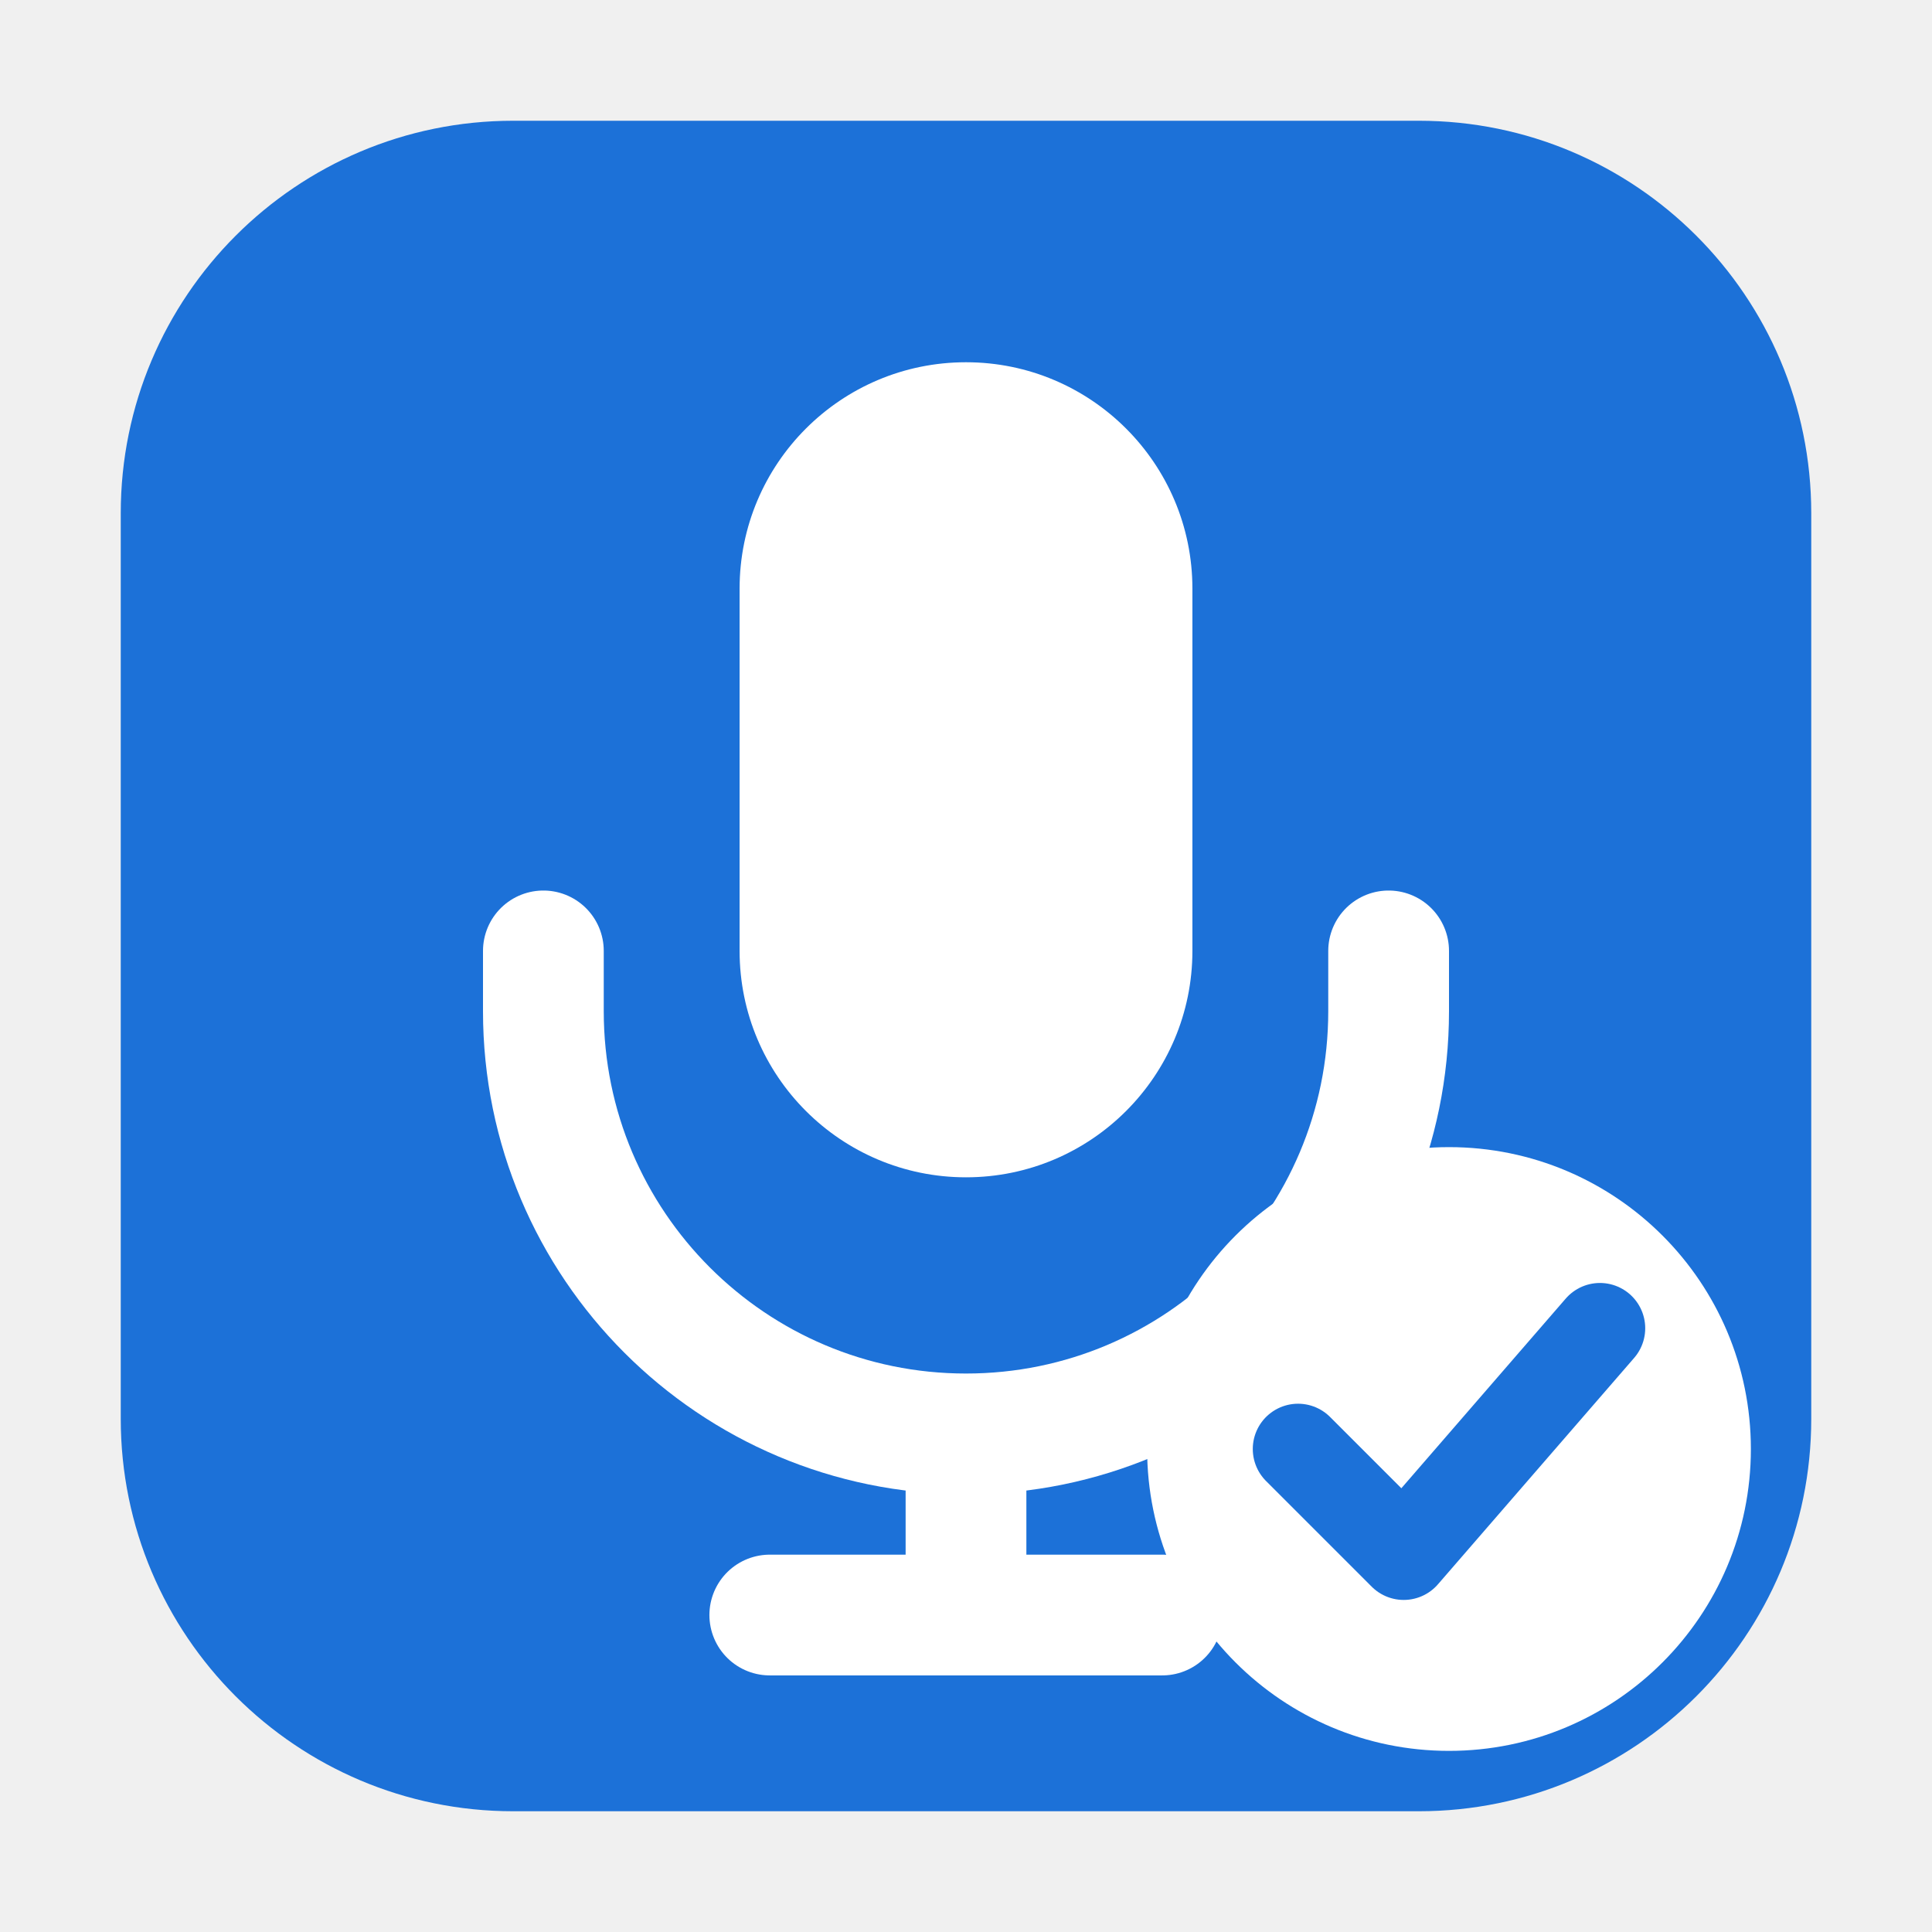
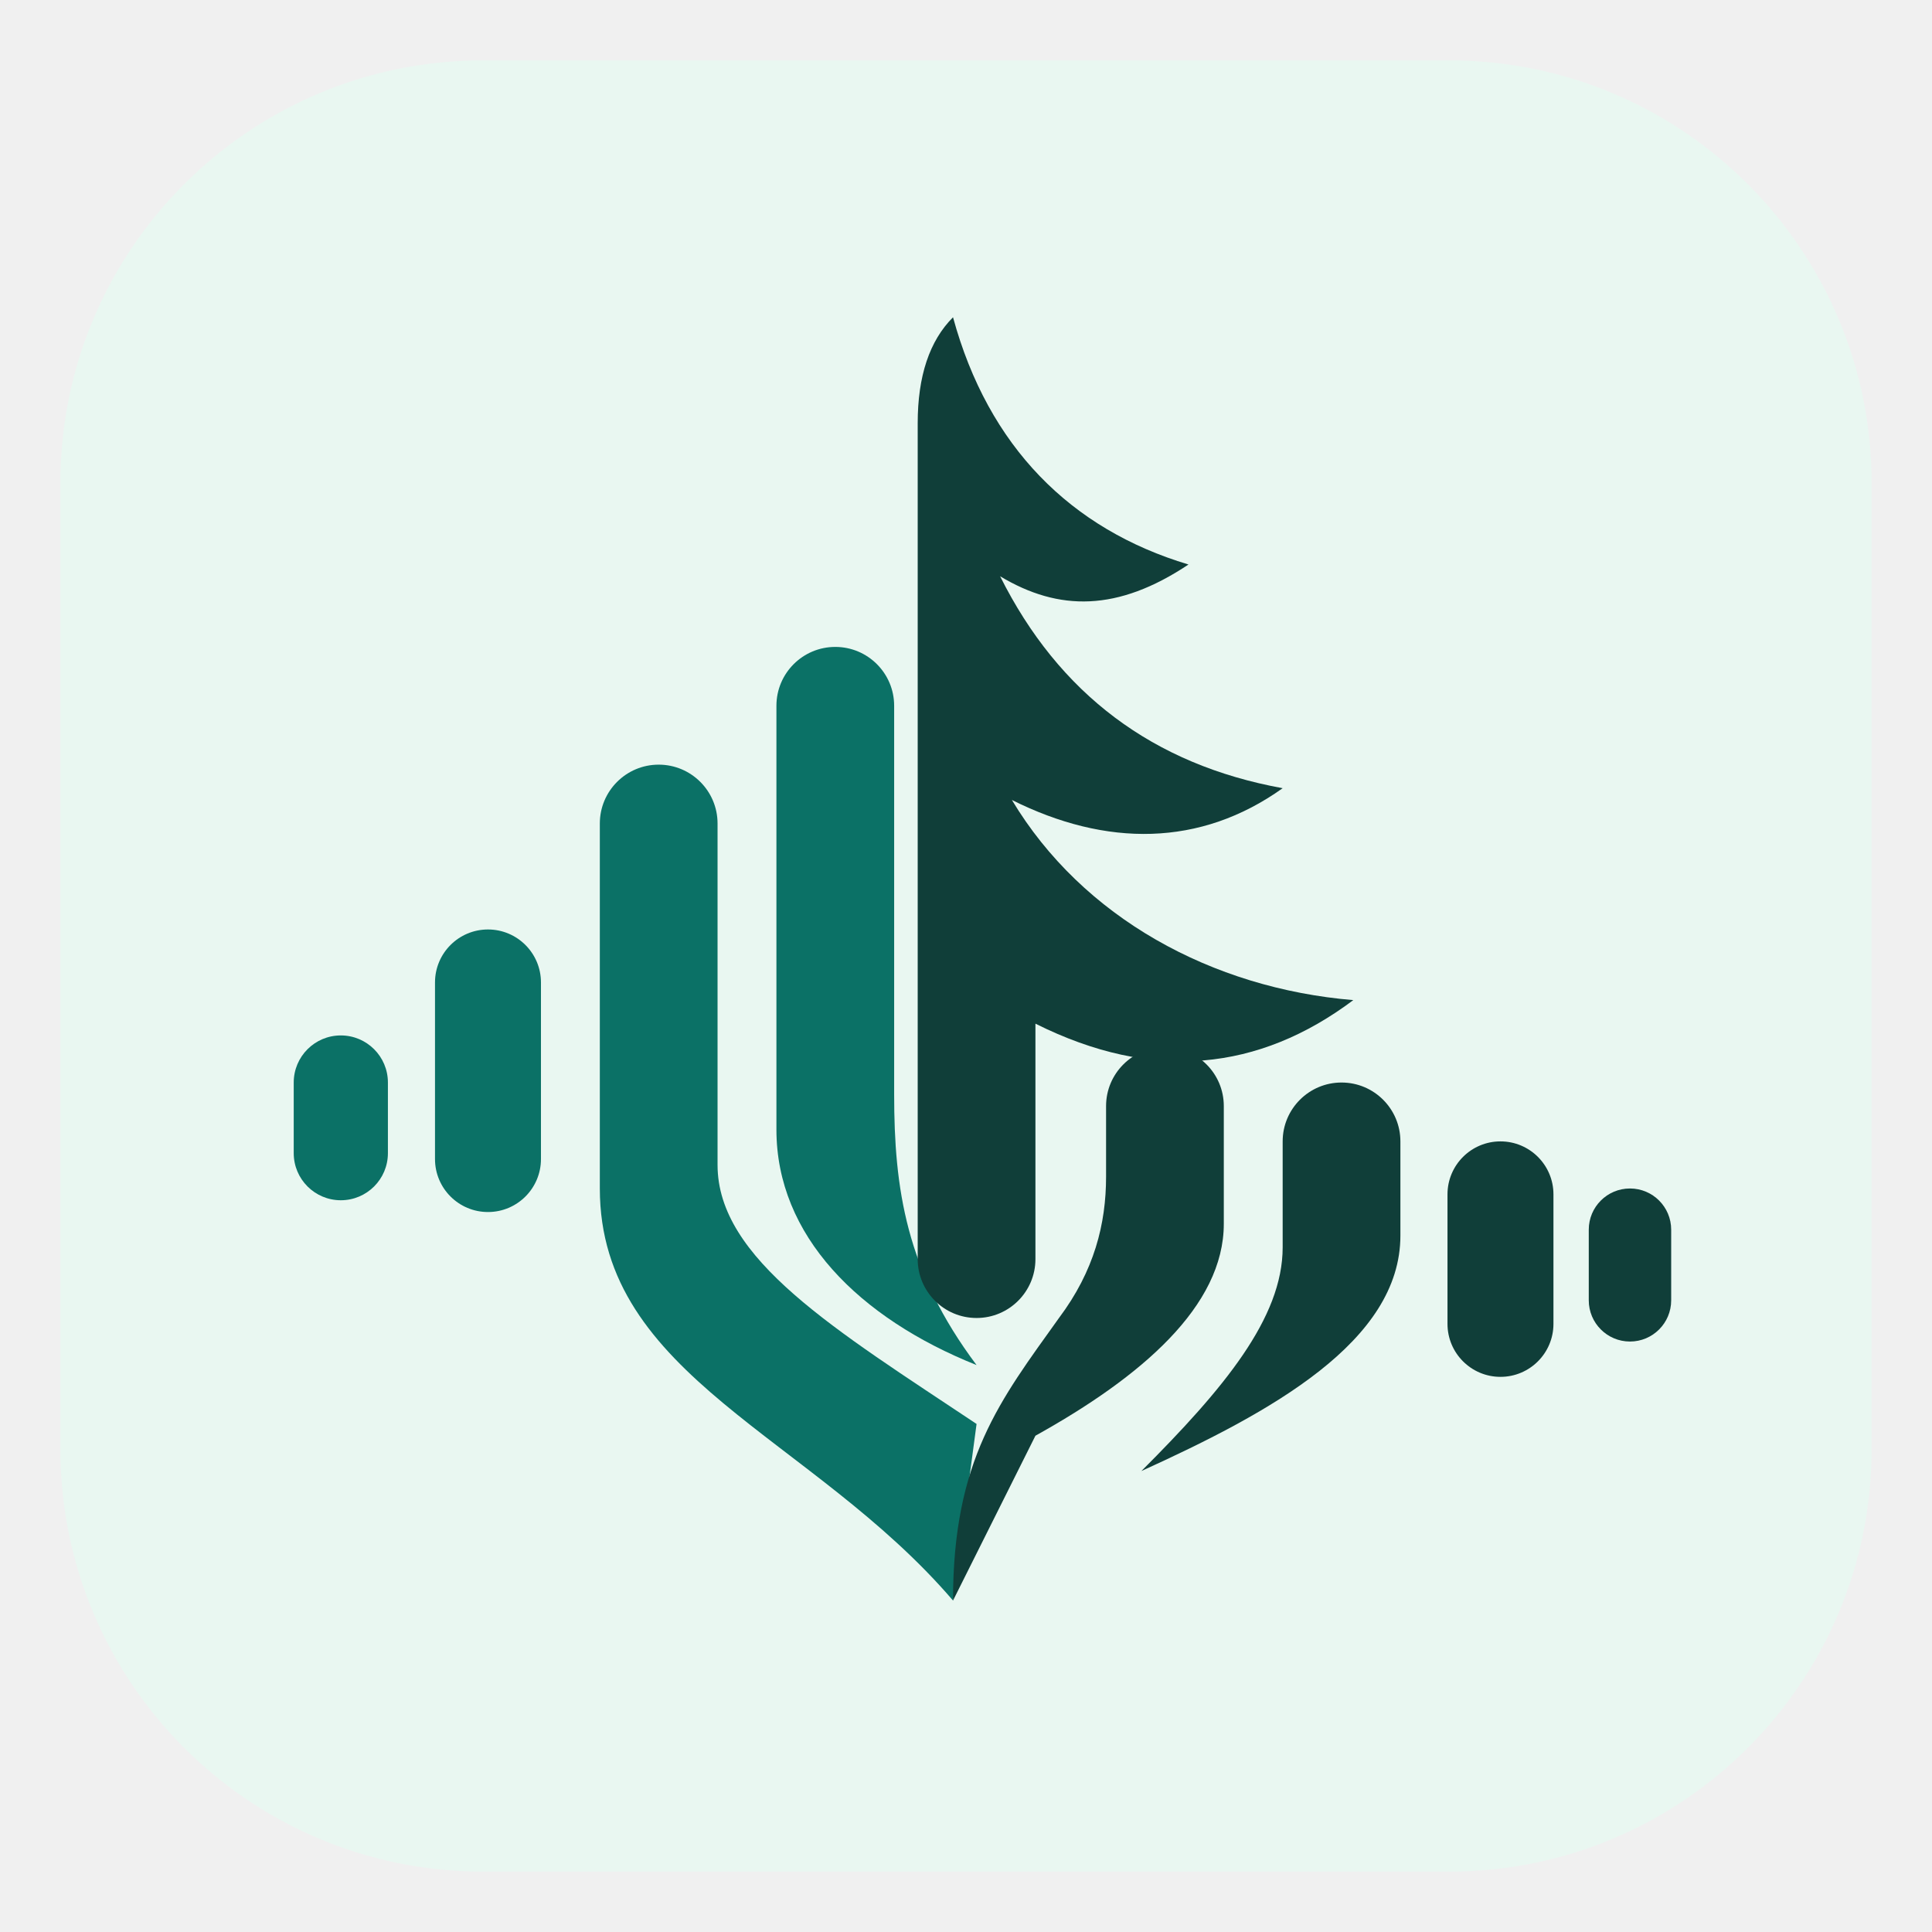
<svg xmlns="http://www.w3.org/2000/svg" width="128" height="128" viewBox="0 0 128 128">
-   <rect x="8" y="8" width="112" height="112" rx="26" fill="#1c71d8" />
-   <rect x="49" y="24" width="30" height="54" rx="15" fill="#fff" />
-   <path d="M36 63v4a28 28 0 0 0 56 0v-4M64 95v12M51 107h26" fill="none" stroke="#fff" stroke-width="8" stroke-linecap="round" />
-   <circle cx="96" cy="96" r="20" fill="#fff" />
-   <path d="m86 96 7 7 13-15" fill="none" stroke="#1c71d8" stroke-width="6" stroke-linecap="round" stroke-linejoin="round" />
+   <rect x="4" y="4" width="120" height="120" rx="28" fill="#e9f7f1" />
+   <g transform="translate(14 14) scale(.78)">
+     <g fill="#0b7166">
+       <rect x="7" y="70" width="8" height="14" rx="4" />
+       <rect x="19" y="61" width="9" height="24" rx="4.5" />
+       <path d="M33 52a5 5 0 0 1 10 0v29c0 8 10 14 22 22l-2 15C51 104 33 99 33 83Z" />
+       <path d="M48 42a5 5 0 0 1 10 0v33c0 8 1 15 7 23C55 94 48 87 48 78Z" />
+     </g>
+     <g fill="#103e39">
+       <path d="M63 9c3 11 10 18 20 21-6 4-11 4-16 1 5 10 13 16 24 18-7 5-15 5-23 1 6 10 17 16 29 17-8 6-17 7-27 2v20a5 5 0 0 1-10 0V18c0-4 1-7 3-9Z" />
+       <path d="M76 76a5 5 0 0 1 10 0v10c0 7-7 13-16 18l-7 14c0-12 4-17 9-24 3-4 4-8 4-12Z" />
+       <path d="M91 79a5 5 0 0 1 10 0v8c0 9-11 15-22 20 7-7 12-13 12-19Z" />
+       <rect x="105" y="79" width="9" height="20" rx="4.5" />
+       <rect x="117" y="83" width="7" height="13" rx="3.5" />
+     </g>
+   </g>
</svg>
